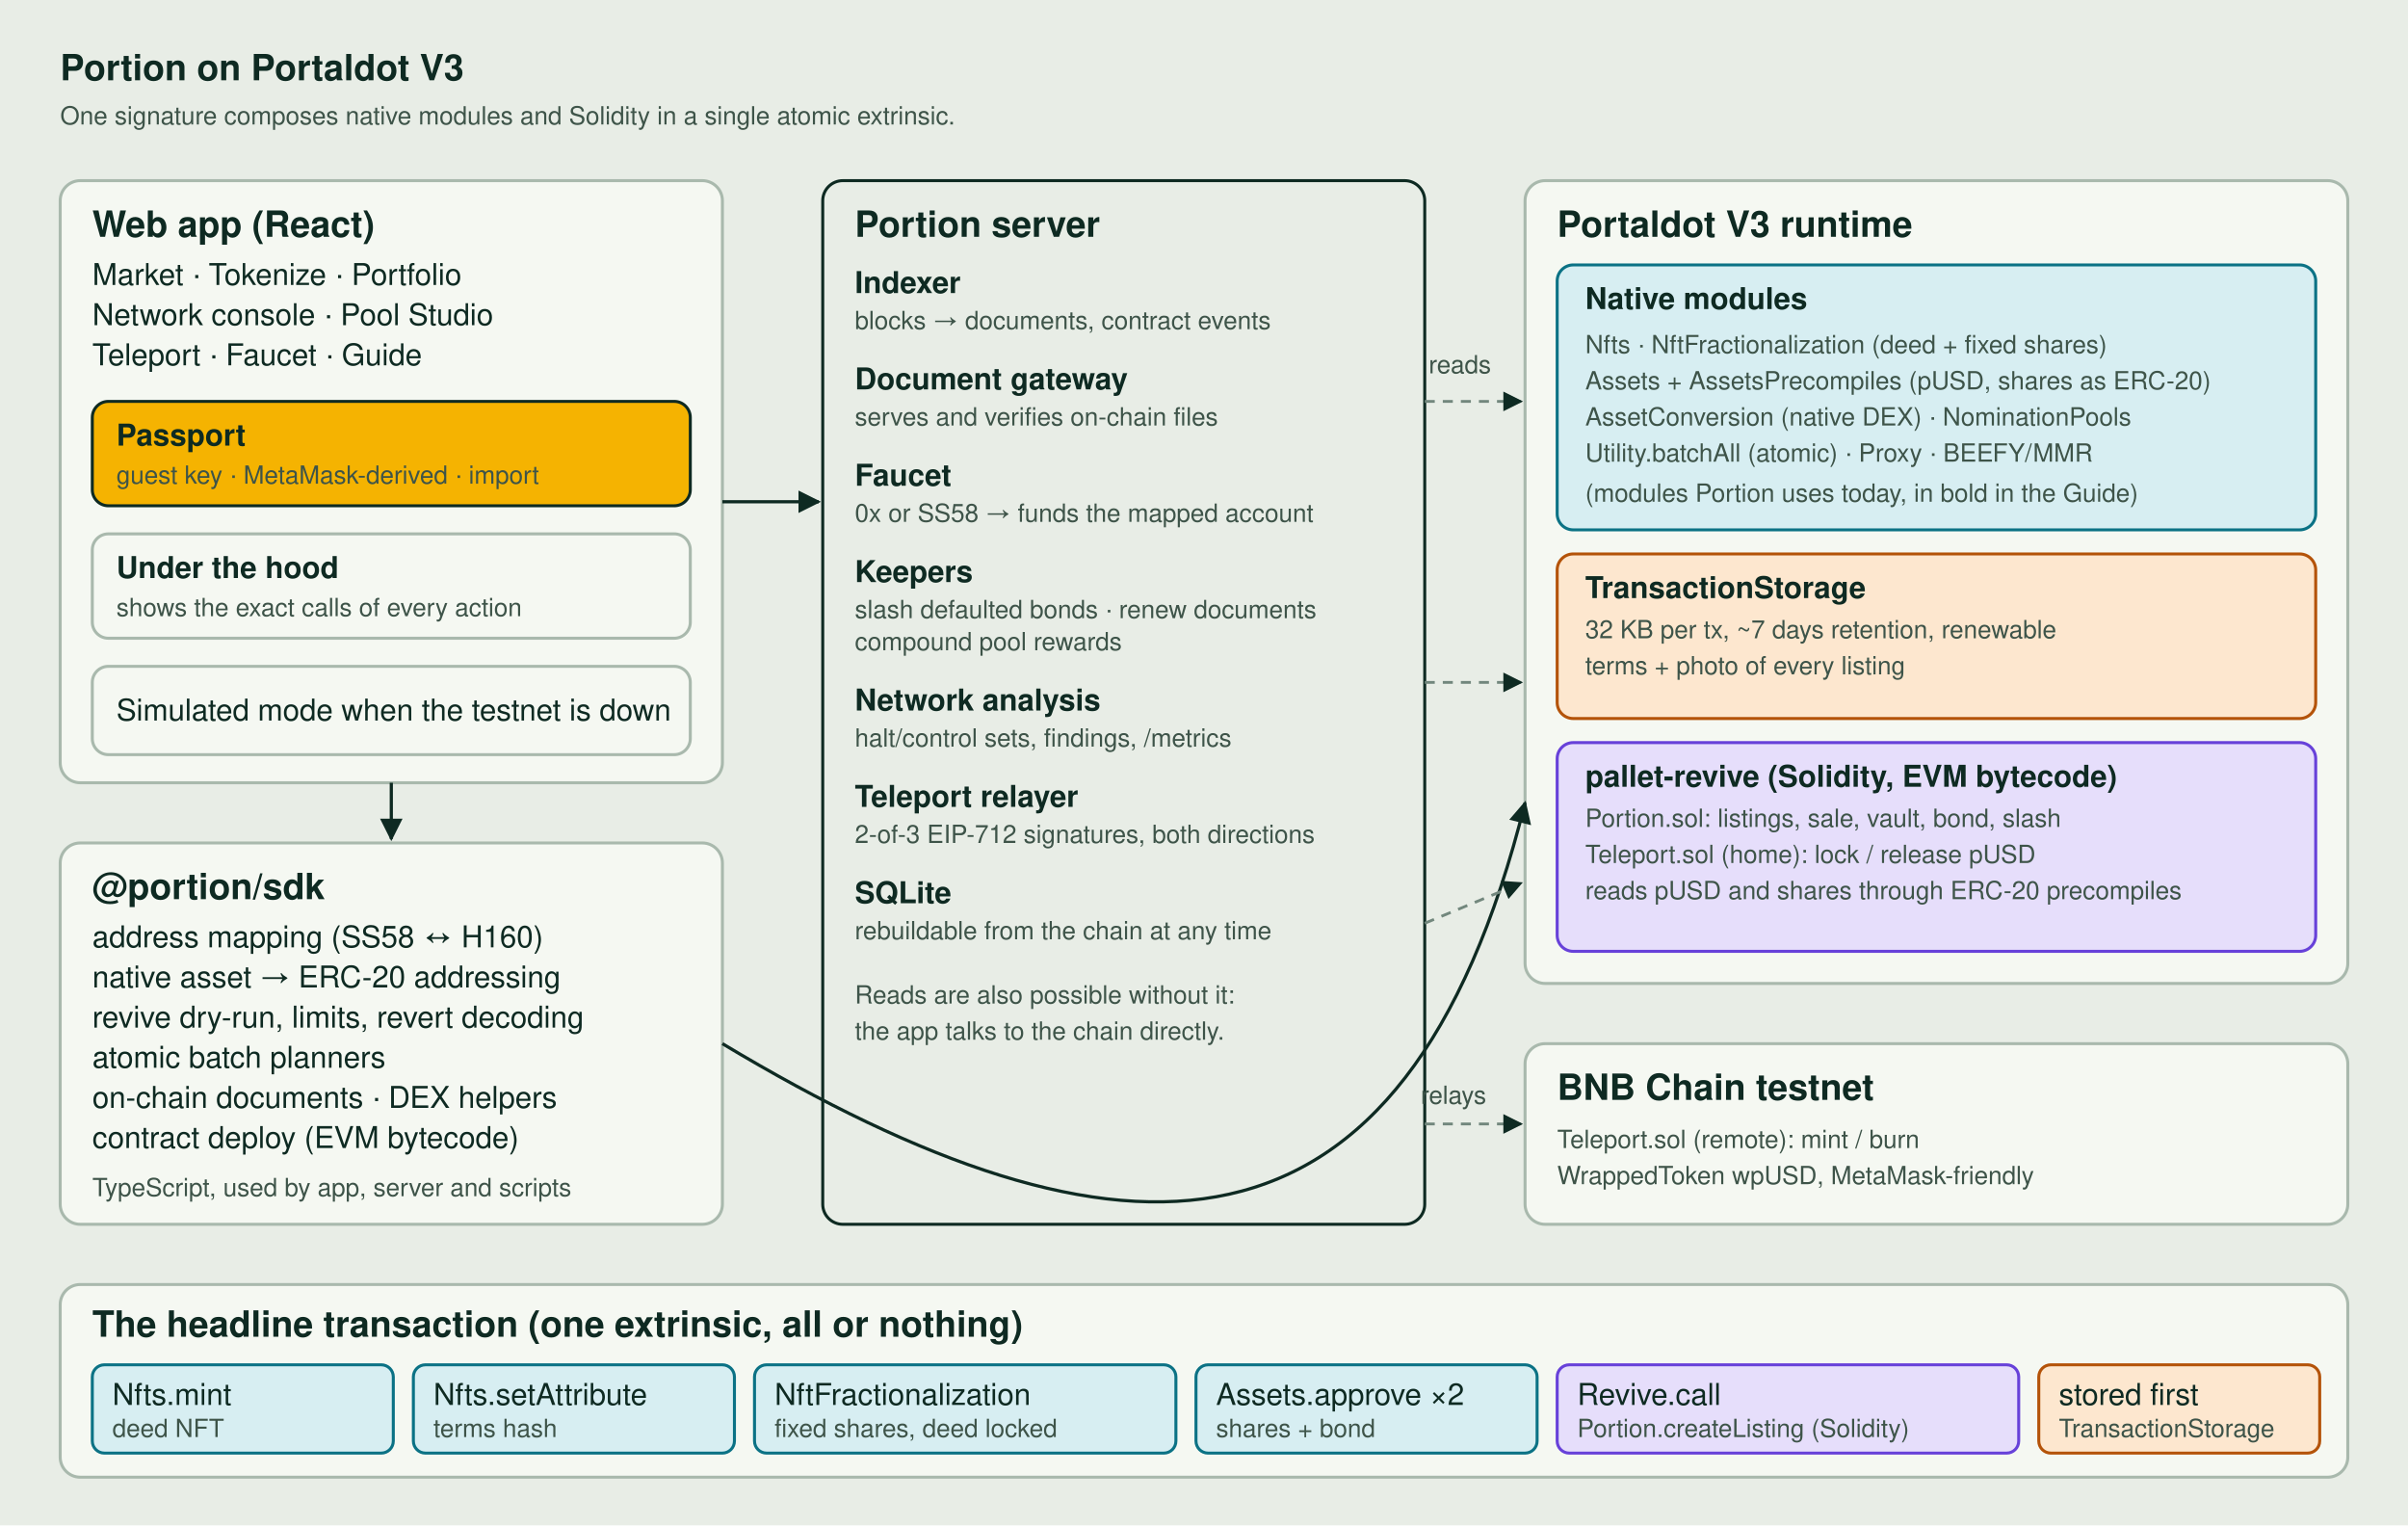
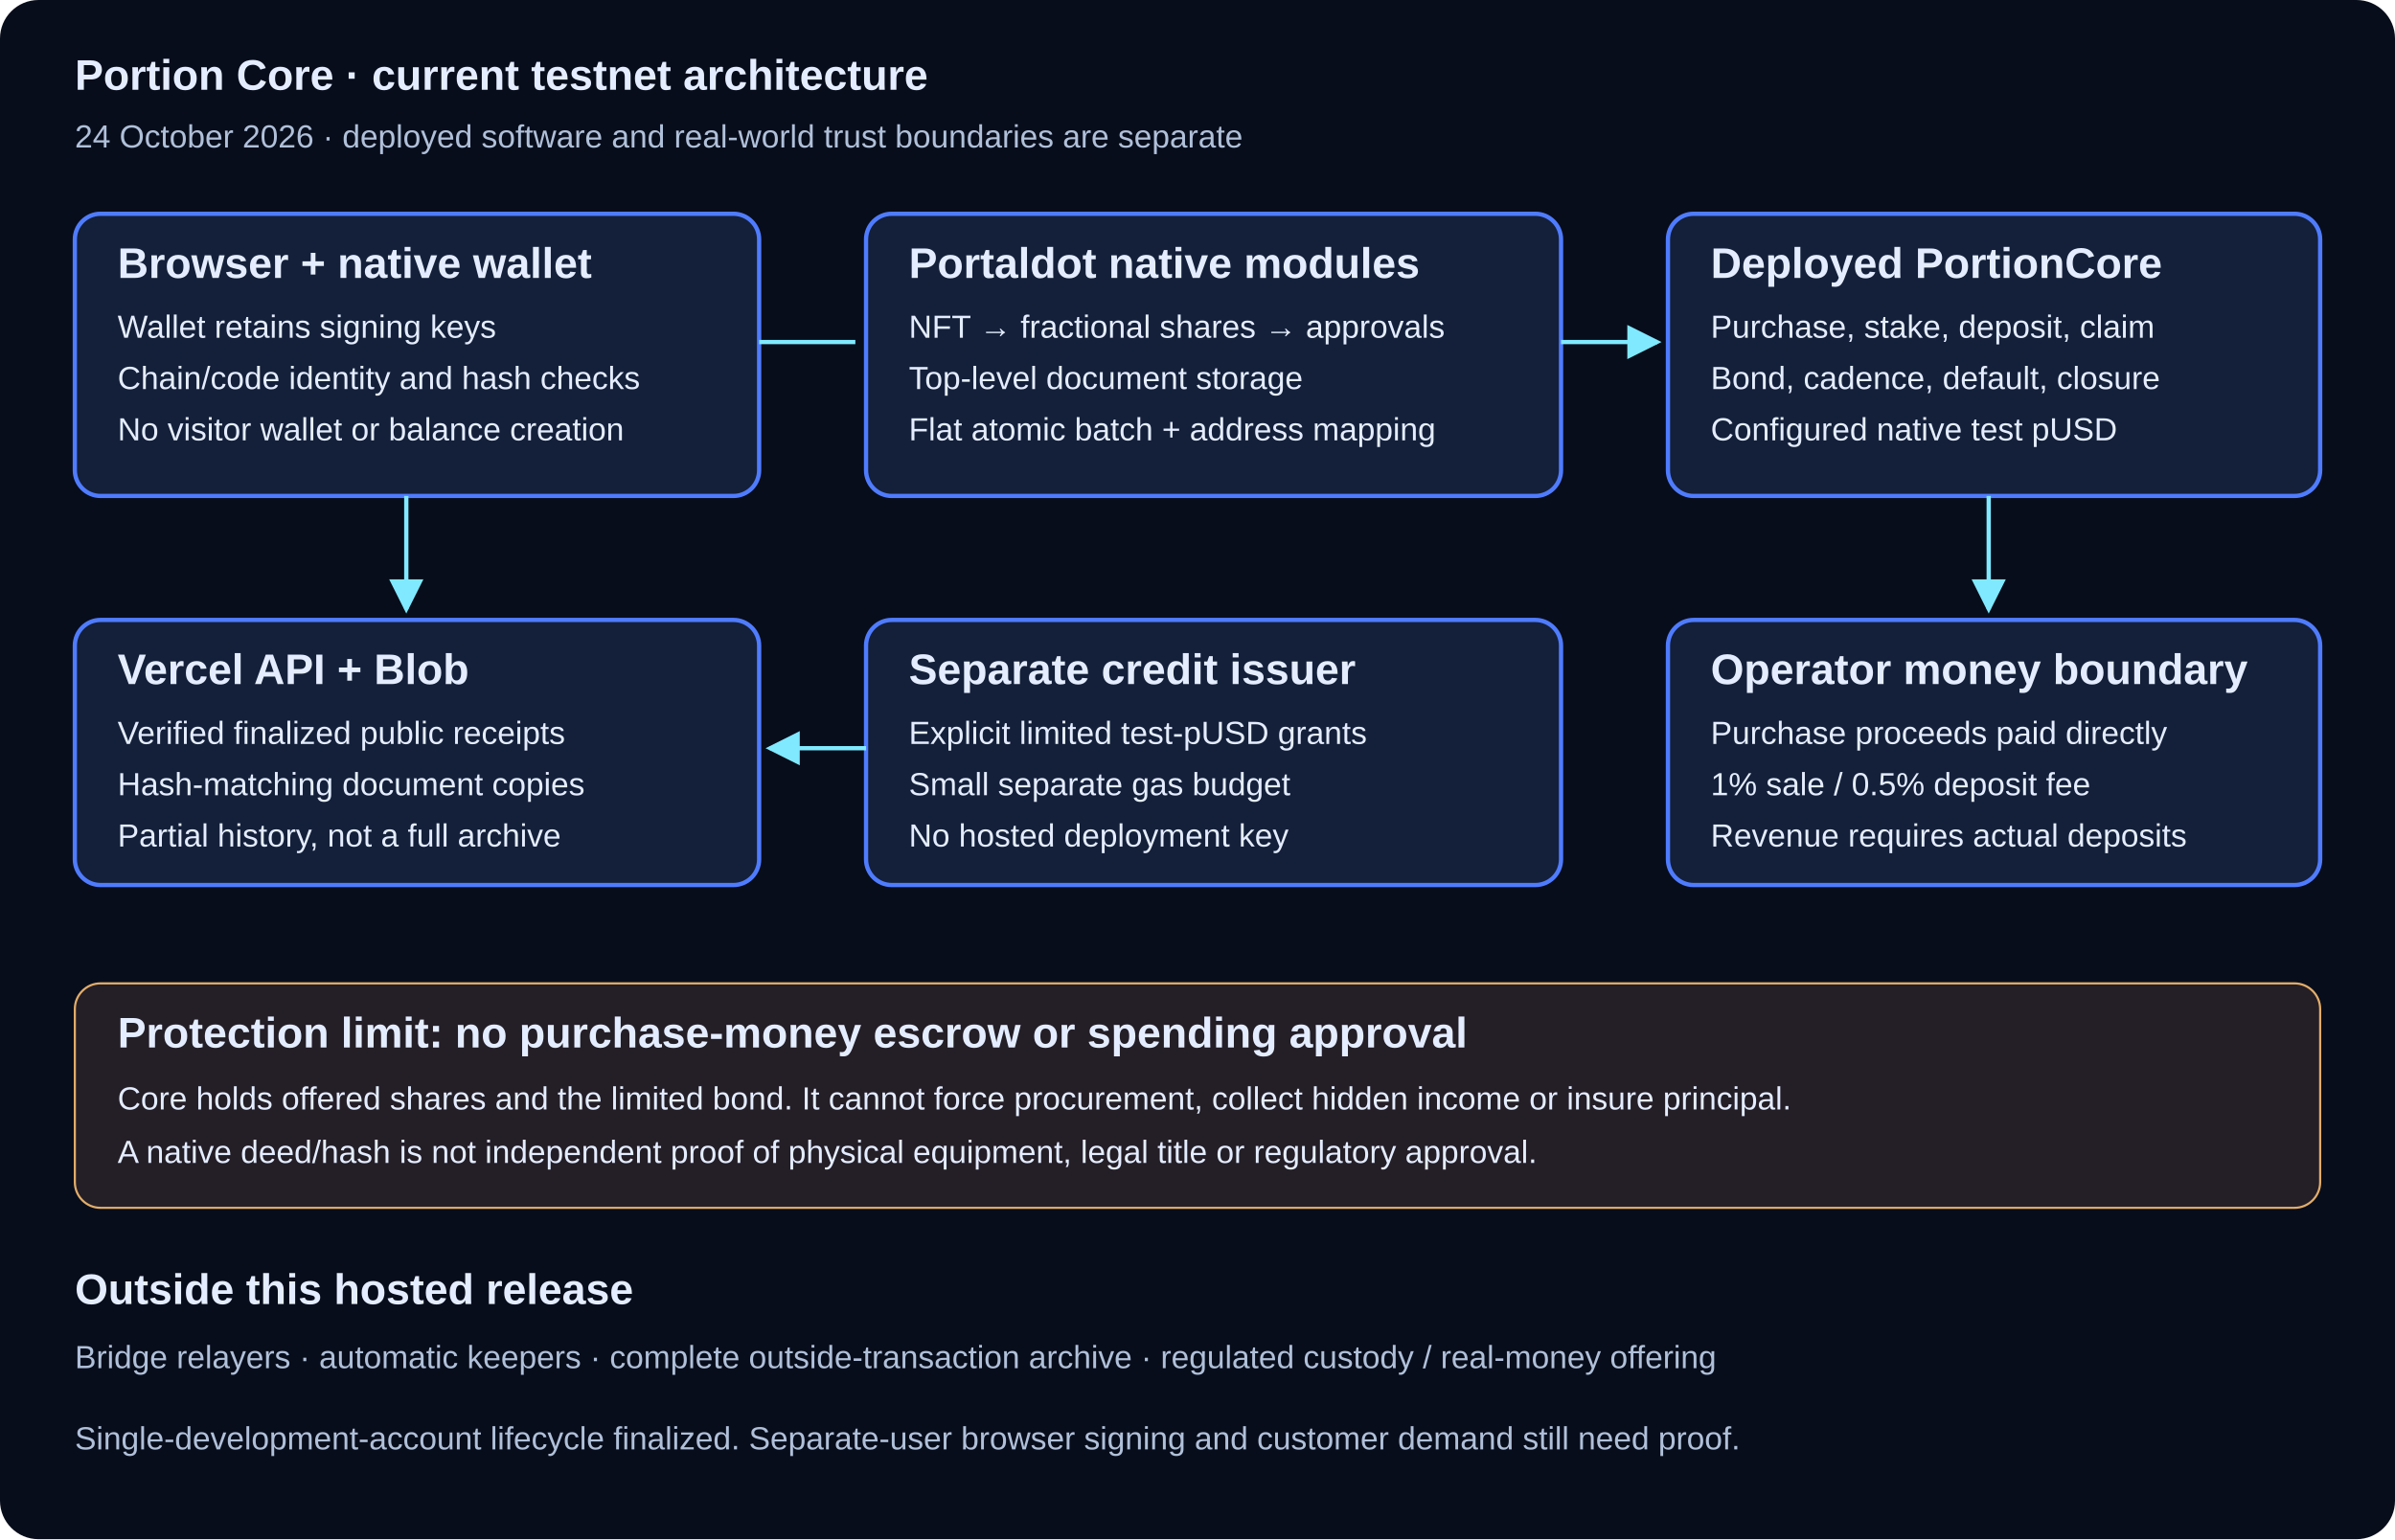
- <svg xmlns="http://www.w3.org/2000/svg" viewBox="0 0 1200 760" font-family="Helvetica, Arial, sans-serif">
+ <svg xmlns="http://www.w3.org/2000/svg" viewBox="0 0 1120 720" role="img" aria-labelledby="title desc">
  <defs>
-     <style>
-       .t { fill:#0e2a22; font-size:15px } .s { fill:#3e5449; font-size:12.5px } .h { fill:#0e2a22; font-size:18px; font-weight:700 }
-       .box { fill:#f5f8f2; stroke:#a9b9ad; stroke-width:1.5 } .nat { fill:#d7eef2; stroke:#0b7285; stroke-width:1.5 }
-       .evm { fill:#e6defb; stroke:#6741d9; stroke-width:1.5 } .sto { fill:#fde7cf; stroke:#b45309; stroke-width:1.5 }
-       .srv { fill:#e8ede6; stroke:#0e2a22; stroke-width:1.5 } .acc { fill:#f5b301; stroke:#0e2a22; stroke-width:1.5 }
-       .ln { stroke:#0e2a22; stroke-width:1.6; fill:none; marker-end:url(#a) } .dash { stroke:#72877d; stroke-width:1.4; fill:none; stroke-dasharray:5 4; marker-end:url(#a) }
-     </style>
-     <marker id="a" viewBox="0 0 10 10" refX="9" refY="5" markerWidth="7" markerHeight="7" orient="auto-start-reverse">
-       <path d="M0 0 L10 5 L0 10 z" fill="#0e2a22" />
+     <style>text{font-family:Arial,sans-serif;fill:#e4edff}.h{font-size:20px;font-weight:bold}.s{font-size:15px}.box{fill:#142039;stroke:#4f7cff;stroke-width:2}.muted{fill:#b0c0d9}.arrow{fill:none;stroke:#80e9ff;stroke-width:2;marker-end:url(#a)}</style>
+     <marker id="a" markerWidth="8" markerHeight="8" refX="7" refY="4" orient="auto">
+       <path d="M0 0 8 4 0 8" fill="#80e9ff" />
    </marker>
  </defs>
-   <rect width="1200" height="760" fill="#e8ede6" />
-   <text x="30" y="40" class="h" font-size="22">Portion on Portaldot V3</text>
-   <text x="30" y="62" class="s">One signature composes native modules and Solidity in a single atomic extrinsic.</text>
-   <rect x="30" y="90" width="330" height="300" rx="10" class="box" />
-   <text x="46" y="118" class="h">Web app (React)</text>
-   <text x="46" y="142" class="t">Market · Tokenize · Portfolio</text>
-   <text x="46" y="162" class="t">Network console · Pool Studio</text>
-   <text x="46" y="182" class="t">Teleport · Faucet · Guide</text>
-   <rect x="46" y="200" width="298" height="52" rx="8" class="acc" />
-   <text x="58" y="222" class="t" font-weight="700">Passport</text>
-   <text x="58" y="241" class="s">guest key · MetaMask-derived · import</text>
-   <rect x="46" y="266" width="298" height="52" rx="8" class="box" />
-   <text x="58" y="288" class="t" font-weight="700">Under the hood</text>
-   <text x="58" y="307" class="s">shows the exact calls of every action</text>
-   <rect x="46" y="332" width="298" height="44" rx="8" class="box" />
-   <text x="58" y="359" class="t">Simulated mode when the testnet is down</text>
-   <rect x="30" y="420" width="330" height="190" rx="10" class="box" />
-   <text x="46" y="448" class="h">@portion/sdk</text>
-   <text x="46" y="472" class="t">address mapping (SS58 ↔ H160)</text>
-   <text x="46" y="492" class="t">native asset → ERC-20 addressing</text>
-   <text x="46" y="512" class="t">revive dry-run, limits, revert decoding</text>
-   <text x="46" y="532" class="t">atomic batch planners</text>
-   <text x="46" y="552" class="t">on-chain documents · DEX helpers</text>
-   <text x="46" y="572" class="t">contract deploy (EVM bytecode)</text>
-   <text x="46" y="596" class="s">TypeScript, used by app, server and scripts</text>
-   <rect x="410" y="90" width="300" height="520" rx="10" class="srv" />
-   <text x="426" y="118" class="h">Portion server</text>
-   <text x="426" y="146" class="t" font-weight="700">Indexer</text>
-   <text x="426" y="164" class="s">blocks → documents, contract events</text>
-   <text x="426" y="194" class="t" font-weight="700">Document gateway</text>
-   <text x="426" y="212" class="s">serves and verifies on-chain files</text>
-   <text x="426" y="242" class="t" font-weight="700">Faucet</text>
-   <text x="426" y="260" class="s">0x or SS58 → funds the mapped account</text>
-   <text x="426" y="290" class="t" font-weight="700">Keepers</text>
-   <text x="426" y="308" class="s">slash defaulted bonds · renew documents</text>
-   <text x="426" y="324" class="s">compound pool rewards</text>
-   <text x="426" y="354" class="t" font-weight="700">Network analysis</text>
-   <text x="426" y="372" class="s">halt/control sets, findings, /metrics</text>
-   <text x="426" y="402" class="t" font-weight="700">Teleport relayer</text>
-   <text x="426" y="420" class="s">2-of-3 EIP-712 signatures, both directions</text>
-   <text x="426" y="450" class="t" font-weight="700">SQLite</text>
-   <text x="426" y="468" class="s">rebuildable from the chain at any time</text>
-   <text x="426" y="500" class="s">Reads are also possible without it:</text>
-   <text x="426" y="518" class="s">the app talks to the chain directly.</text>
-   <rect x="760" y="90" width="410" height="400" rx="10" class="box" />
-   <text x="776" y="118" class="h">Portaldot V3 runtime</text>
-   <rect x="776" y="132" width="378" height="132" rx="8" class="nat" />
-   <text x="790" y="154" class="t" font-weight="700">Native modules</text>
-   <text x="790" y="176" class="s">Nfts · NftFractionalization (deed + fixed shares)</text>
-   <text x="790" y="194" class="s">Assets + AssetsPrecompiles (pUSD, shares as ERC-20)</text>
-   <text x="790" y="212" class="s">AssetConversion (native DEX) · NominationPools</text>
-   <text x="790" y="230" class="s">Utility.batchAll (atomic) · Proxy · BEEFY/MMR</text>
-   <text x="790" y="250" class="s">(modules Portion uses today, in bold in the Guide)</text>
-   <rect x="776" y="276" width="378" height="82" rx="8" class="sto" />
-   <text x="790" y="298" class="t" font-weight="700">TransactionStorage</text>
-   <text x="790" y="318" class="s">32 KB per tx, ~7 days retention, renewable</text>
-   <text x="790" y="336" class="s">terms + photo of every listing</text>
-   <rect x="776" y="370" width="378" height="104" rx="8" class="evm" />
-   <text x="790" y="392" class="t" font-weight="700">pallet-revive (Solidity, EVM bytecode)</text>
-   <text x="790" y="412" class="s">Portion.sol: listings, sale, vault, bond, slash</text>
-   <text x="790" y="430" class="s">Teleport.sol (home): lock / release pUSD</text>
-   <text x="790" y="448" class="s">reads pUSD and shares through ERC-20 precompiles</text>
-   <rect x="760" y="520" width="410" height="90" rx="10" class="box" />
-   <text x="776" y="548" class="h">BNB Chain testnet</text>
-   <text x="776" y="572" class="s">Teleport.sol (remote): mint / burn</text>
-   <text x="776" y="590" class="s">WrappedToken wpUSD, MetaMask-friendly</text>
-   <path class="ln" d="M195 390 L195 418" />
-   <path class="ln" d="M360 250 L408 250" />
-   <path class="ln" d="M360 520 C 560 640 700 640 760 400" />
-   <text x="520" y="655" class="s">signed with the Passport: one batch, one signature</text>
-   <path class="dash" d="M710 200 L758 200" />
-   <path class="dash" d="M710 340 L758 340" />
-   <path class="dash" d="M710 460 L758 440" />
-   <path class="dash" d="M710 560 L758 560" />
-   <text x="712" y="186" class="s">reads</text>
-   <text x="708" y="550" class="s">relays</text>
-   <rect x="30" y="640" width="1140" height="96" rx="10" class="box" />
-   <text x="46" y="666" class="h">The headline transaction (one extrinsic, all or nothing)</text>
-   <g font-size="12.5">
-     <rect x="46" y="680" width="150" height="44" rx="6" class="nat" />
-     <text x="56" y="700" class="t">Nfts.mint</text>
-     <text x="56" y="716" class="s">deed NFT</text>
-     <rect x="206" y="680" width="160" height="44" rx="6" class="nat" />
-     <text x="216" y="700" class="t">Nfts.setAttribute</text>
-     <text x="216" y="716" class="s">terms hash</text>
-     <rect x="376" y="680" width="210" height="44" rx="6" class="nat" />
-     <text x="386" y="700" class="t">NftFractionalization</text>
-     <text x="386" y="716" class="s">fixed shares, deed locked</text>
-     <rect x="596" y="680" width="170" height="44" rx="6" class="nat" />
-     <text x="606" y="700" class="t">Assets.approve ×2</text>
-     <text x="606" y="716" class="s">shares + bond</text>
-     <rect x="776" y="680" width="230" height="44" rx="6" class="evm" />
-     <text x="786" y="700" class="t">Revive.call</text>
-     <text x="786" y="716" class="s">Portion.createListing (Solidity)</text>
-     <rect x="1016" y="680" width="140" height="44" rx="6" class="sto" />
-     <text x="1026" y="700" class="t">stored first</text>
-     <text x="1026" y="716" class="s">TransactionStorage</text>
-   </g>
+   <rect width="1120" height="720" rx="18" fill="#080d1b" />
+   <text x="35" y="42" class="h">Portion Core · current testnet architecture</text>
+   <text x="35" y="69" class="s muted">24 October 2026 · deployed software and real-world trust boundaries are separate</text>
+   <rect x="35" y="100" width="320" height="132" rx="12" class="box" />
+   <text x="55" y="130" class="h">Browser + native wallet</text>
+   <text x="55" y="158" class="s">Wallet retains signing keys</text>
+   <text x="55" y="182" class="s">Chain/code identity and hash checks</text>
+   <text x="55" y="206" class="s">No visitor wallet or balance creation</text>
+   <rect x="405" y="100" width="325" height="132" rx="12" class="box" />
+   <text x="425" y="130" class="h">Portaldot native modules</text>
+   <text x="425" y="158" class="s">NFT → fractional shares → approvals</text>
+   <text x="425" y="182" class="s">Top-level document storage</text>
+   <text x="425" y="206" class="s">Flat atomic batch + address mapping</text>
+   <rect x="780" y="100" width="305" height="132" rx="12" class="box" />
+   <text x="800" y="130" class="h">Deployed PortionCore</text>
+   <text x="800" y="158" class="s">Purchase, stake, deposit, claim</text>
+   <text x="800" y="182" class="s">Bond, cadence, default, closure</text>
+   <text x="800" y="206" class="s">Configured native test pUSD</text>
+   <path d="M355 160H400M730 160H775" class="arrow" />
+   <rect x="35" y="290" width="320" height="124" rx="12" class="box" />
+   <text x="55" y="320" class="h">Vercel API + Blob</text>
+   <text x="55" y="348" class="s">Verified finalized public receipts</text>
+   <text x="55" y="372" class="s">Hash-matching document copies</text>
+   <text x="55" y="396" class="s">Partial history, not a full archive</text>
+   <path d="M190 232V285" class="arrow" />
+   <rect x="405" y="290" width="325" height="124" rx="12" class="box" />
+   <text x="425" y="320" class="h">Separate credit issuer</text>
+   <text x="425" y="348" class="s">Explicit limited test-pUSD grants</text>
+   <text x="425" y="372" class="s">Small separate gas budget</text>
+   <text x="425" y="396" class="s">No hosted deployment key</text>
+   <path d="M405 350H360" class="arrow" />
+   <rect x="780" y="290" width="305" height="124" rx="12" class="box" />
+   <text x="800" y="320" class="h">Operator money boundary</text>
+   <text x="800" y="348" class="s">Purchase proceeds paid directly</text>
+   <text x="800" y="372" class="s">1% sale / 0.5% deposit fee</text>
+   <text x="800" y="396" class="s">Revenue requires actual deposits</text>
+   <path d="M930 232V285" class="arrow" />
+   <rect x="35" y="460" width="1050" height="105" rx="12" fill="#241e27" stroke="#e2ad69" />
+   <text x="55" y="490" class="h">Protection limit: no purchase-money escrow or spending approval</text>
+   <text x="55" y="519" class="s">Core holds offered shares and the limited bond. It cannot force procurement, collect hidden income or insure principal.</text>
+   <text x="55" y="544" class="s">A native deed/hash is not independent proof of physical equipment, legal title or regulatory approval.</text>
+   <text x="35" y="610" class="h">Outside this hosted release</text>
+   <text x="35" y="640" class="s muted">Bridge relayers · automatic keepers · complete outside-transaction archive · regulated custody / real-money offering</text>
+   <text x="35" y="678" class="s muted">Single-development-account lifecycle finalized. Separate-user browser signing and customer demand still need proof.</text>
</svg>
